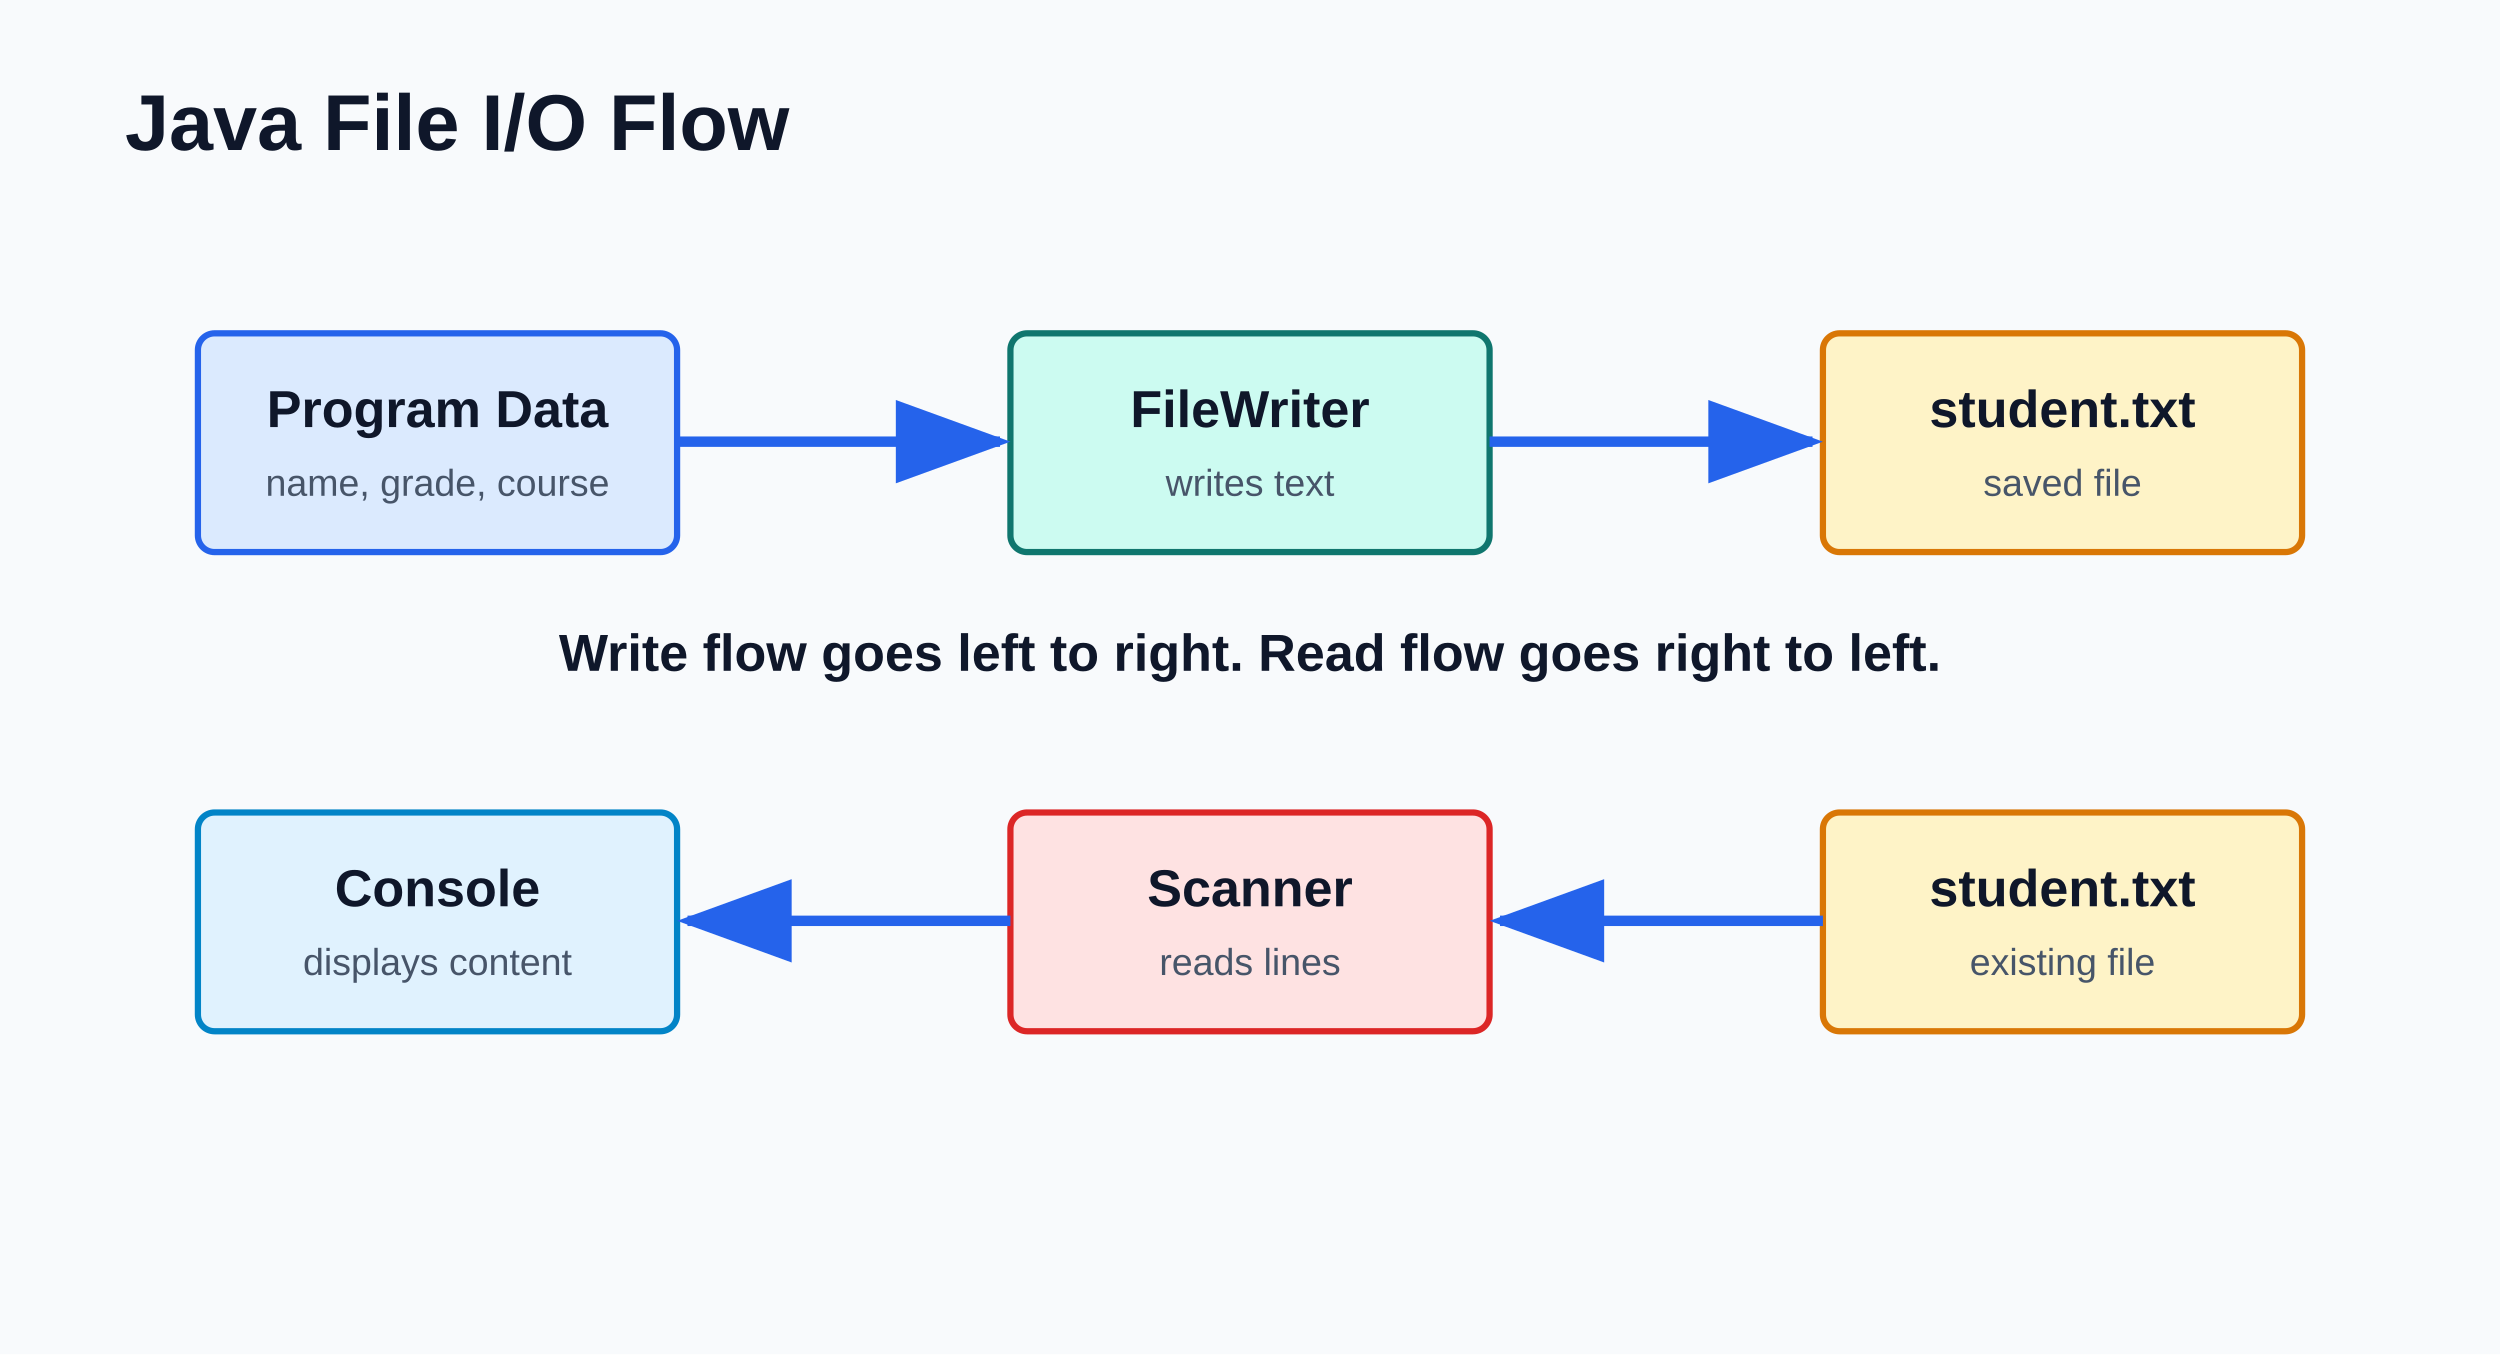
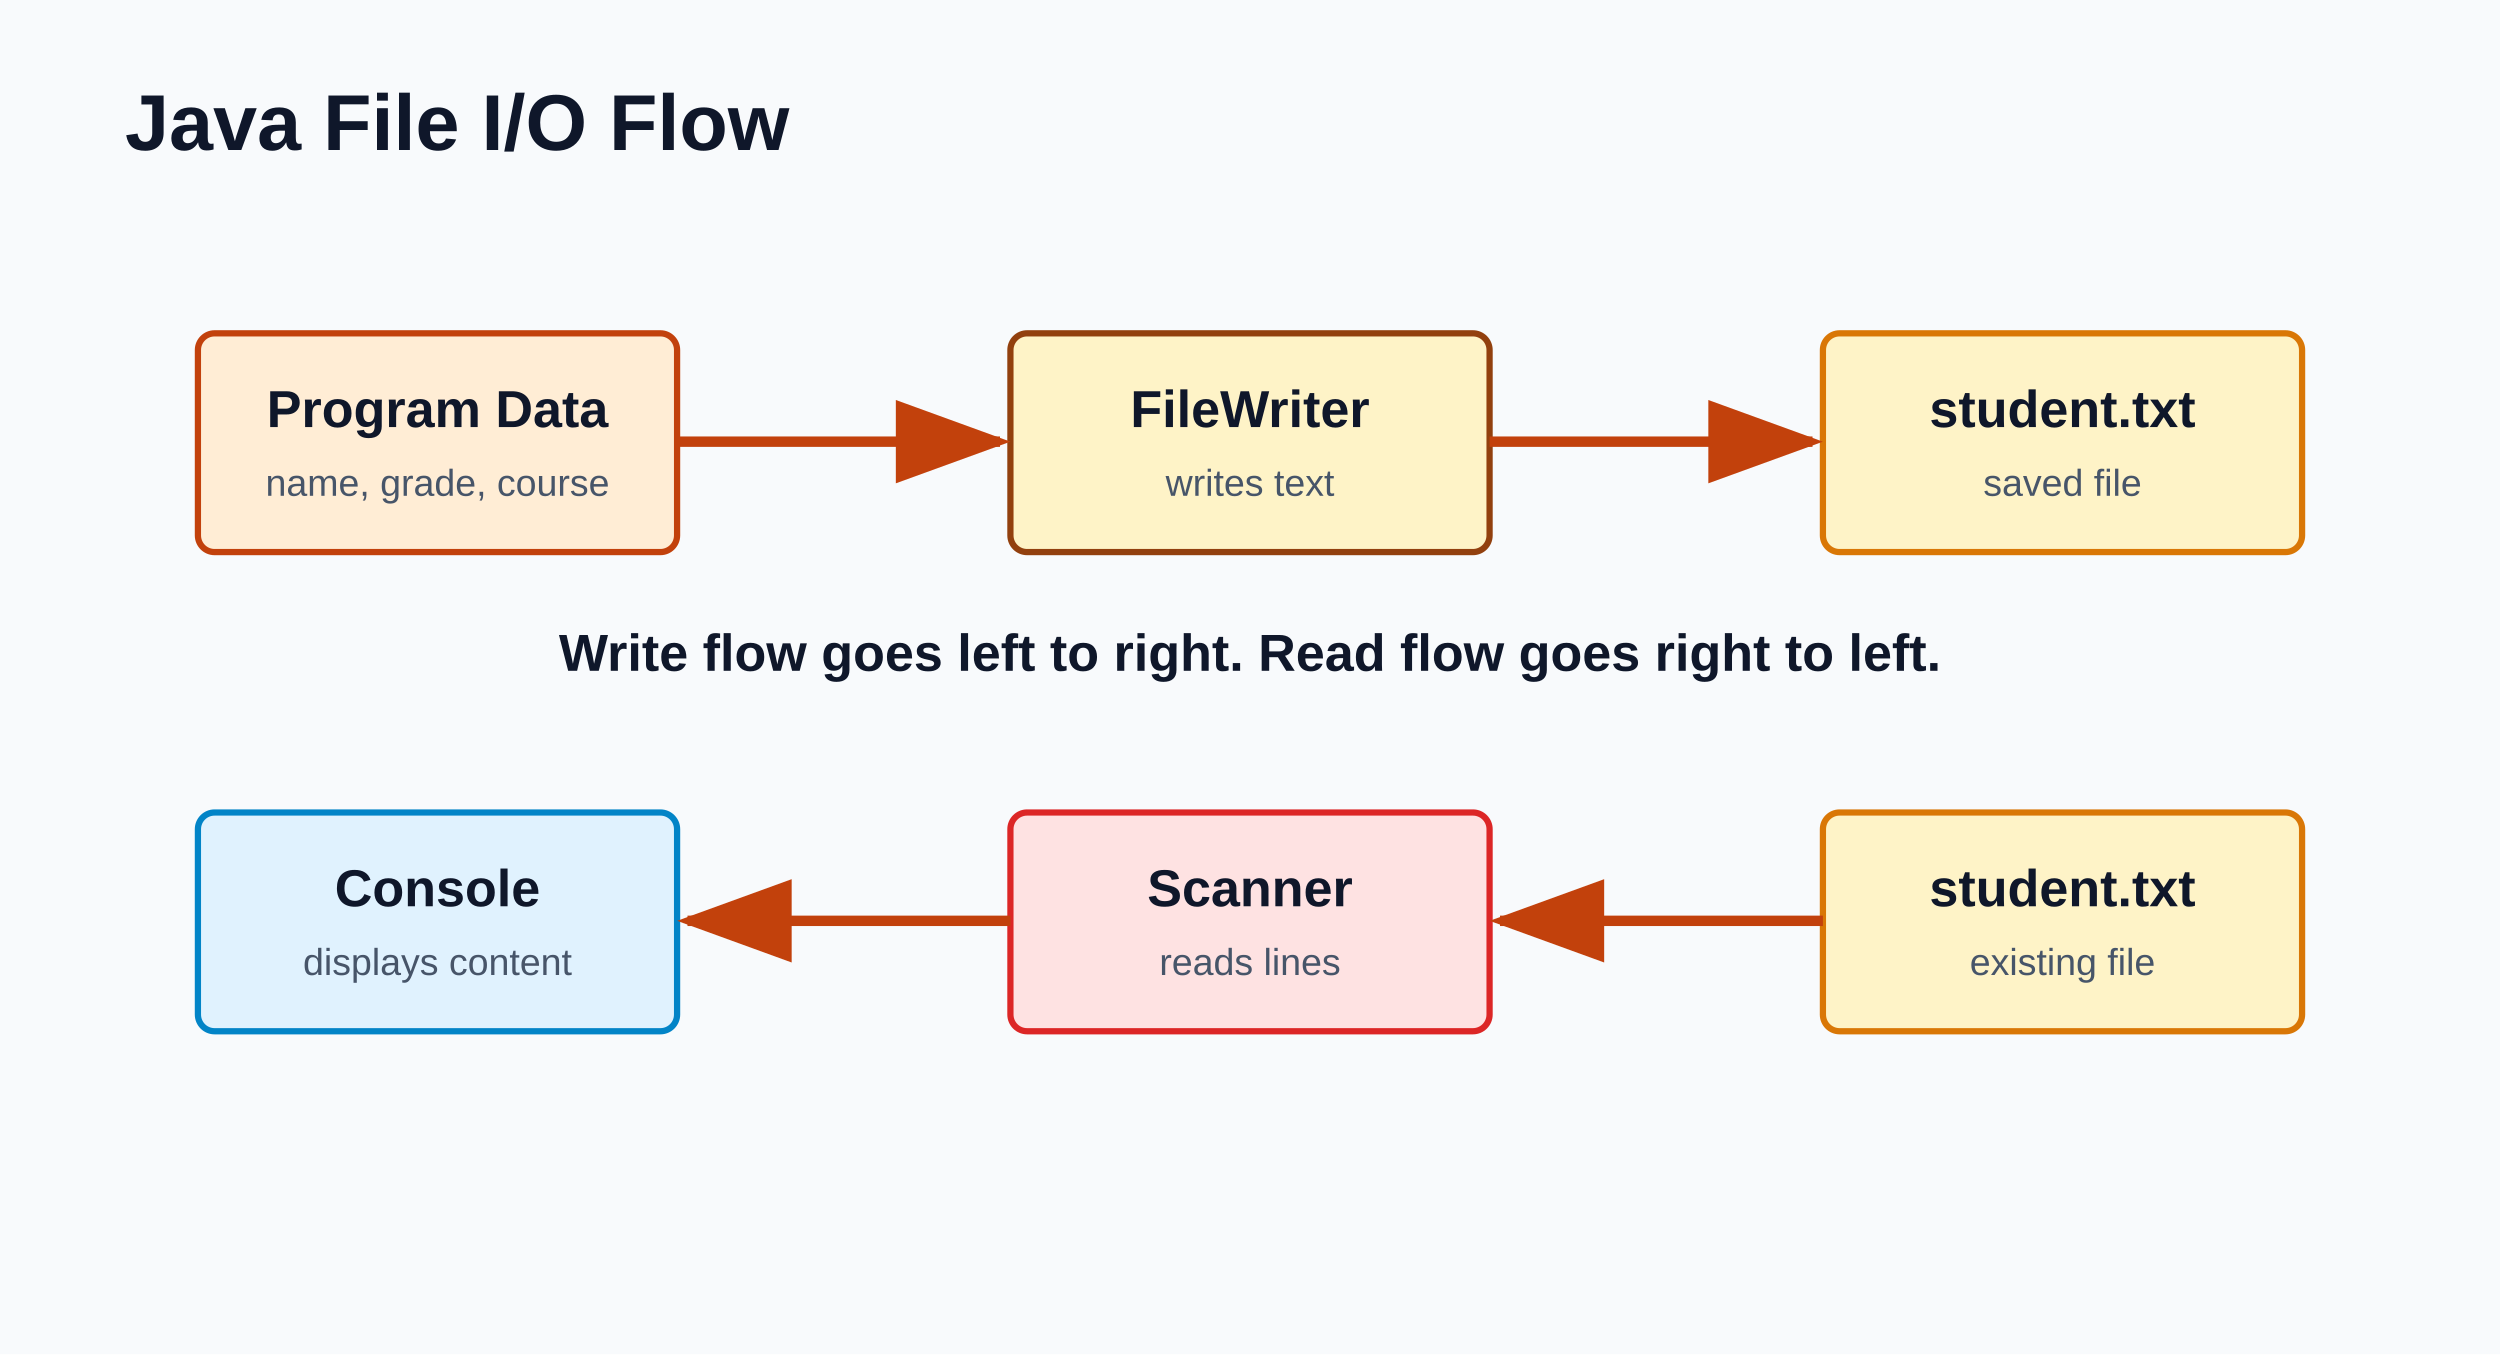
<svg xmlns="http://www.w3.org/2000/svg" width="1200" height="650" viewBox="0 0 1200 650" role="img" aria-labelledby="title desc">
  <rect width="1200" height="650" fill="#f8fafc" />
  <text x="60" y="72" fill="#0f172a" font-family="Arial, sans-serif" font-size="38" font-weight="700">Java File I/O Flow</text>
  <g font-family="Arial, sans-serif" text-anchor="middle">
-     <rect x="95" y="160" width="230" height="105" rx="8" fill="#dbeafe" stroke="#2563eb" stroke-width="3" />
+     <rect x="95" y="160" width="230" height="105" rx="8" fill="#ffedd5" stroke="#c2410c" stroke-width="3" />
    <text x="210" y="205" fill="#0f172a" font-size="25" font-weight="700">Program Data</text>
    <text x="210" y="238" fill="#475569" font-size="18">name, grade, course</text>
-     <rect x="485" y="160" width="230" height="105" rx="8" fill="#ccfbf1" stroke="#0f766e" stroke-width="3" />
+     <rect x="485" y="160" width="230" height="105" rx="8" fill="#fef3c7" stroke="#92400e" stroke-width="3" />
    <text x="600" y="205" fill="#0f172a" font-size="25" font-weight="700">FileWriter</text>
    <text x="600" y="238" fill="#475569" font-size="18">writes text</text>
    <rect x="875" y="160" width="230" height="105" rx="8" fill="#fef3c7" stroke="#d97706" stroke-width="3" />
    <text x="990" y="205" fill="#0f172a" font-size="25" font-weight="700">student.txt</text>
    <text x="990" y="238" fill="#475569" font-size="18">saved file</text>
    <rect x="875" y="390" width="230" height="105" rx="8" fill="#fef3c7" stroke="#d97706" stroke-width="3" />
    <text x="990" y="435" fill="#0f172a" font-size="25" font-weight="700">student.txt</text>
    <text x="990" y="468" fill="#475569" font-size="18">existing file</text>
    <rect x="485" y="390" width="230" height="105" rx="8" fill="#fee2e2" stroke="#dc2626" stroke-width="3" />
    <text x="600" y="435" fill="#0f172a" font-size="25" font-weight="700">Scanner</text>
    <text x="600" y="468" fill="#475569" font-size="18">reads lines</text>
    <rect x="95" y="390" width="230" height="105" rx="8" fill="#e0f2fe" stroke="#0284c7" stroke-width="3" />
    <text x="210" y="435" fill="#0f172a" font-size="25" font-weight="700">Console</text>
    <text x="210" y="468" fill="#475569" font-size="18">displays content</text>
  </g>
-   <g stroke="#2563eb" stroke-width="5" fill="none" marker-end="url(#arrow)">
+   <g stroke="#c2410c" stroke-width="5" fill="none" marker-end="url(#arrow)">
    <path d="M325 212 H480" />
    <path d="M715 212 H870" />
    <path d="M875 442 H720" />
    <path d="M485 442 H330" />
  </g>
  <text x="600" y="322" fill="#0f172a" font-family="Arial, sans-serif" font-size="25" font-weight="700" text-anchor="middle">Write flow goes left to right. Read flow goes right to left.</text>
  <defs>
    <marker id="arrow" markerWidth="12" markerHeight="12" refX="10" refY="4" orient="auto">
-       <path d="M0,0 L0,8 L11,4 z" fill="#2563eb" />
+       <path d="M0,0 L0,8 L11,4 z" fill="#c2410c" />
    </marker>
  </defs>
</svg>
